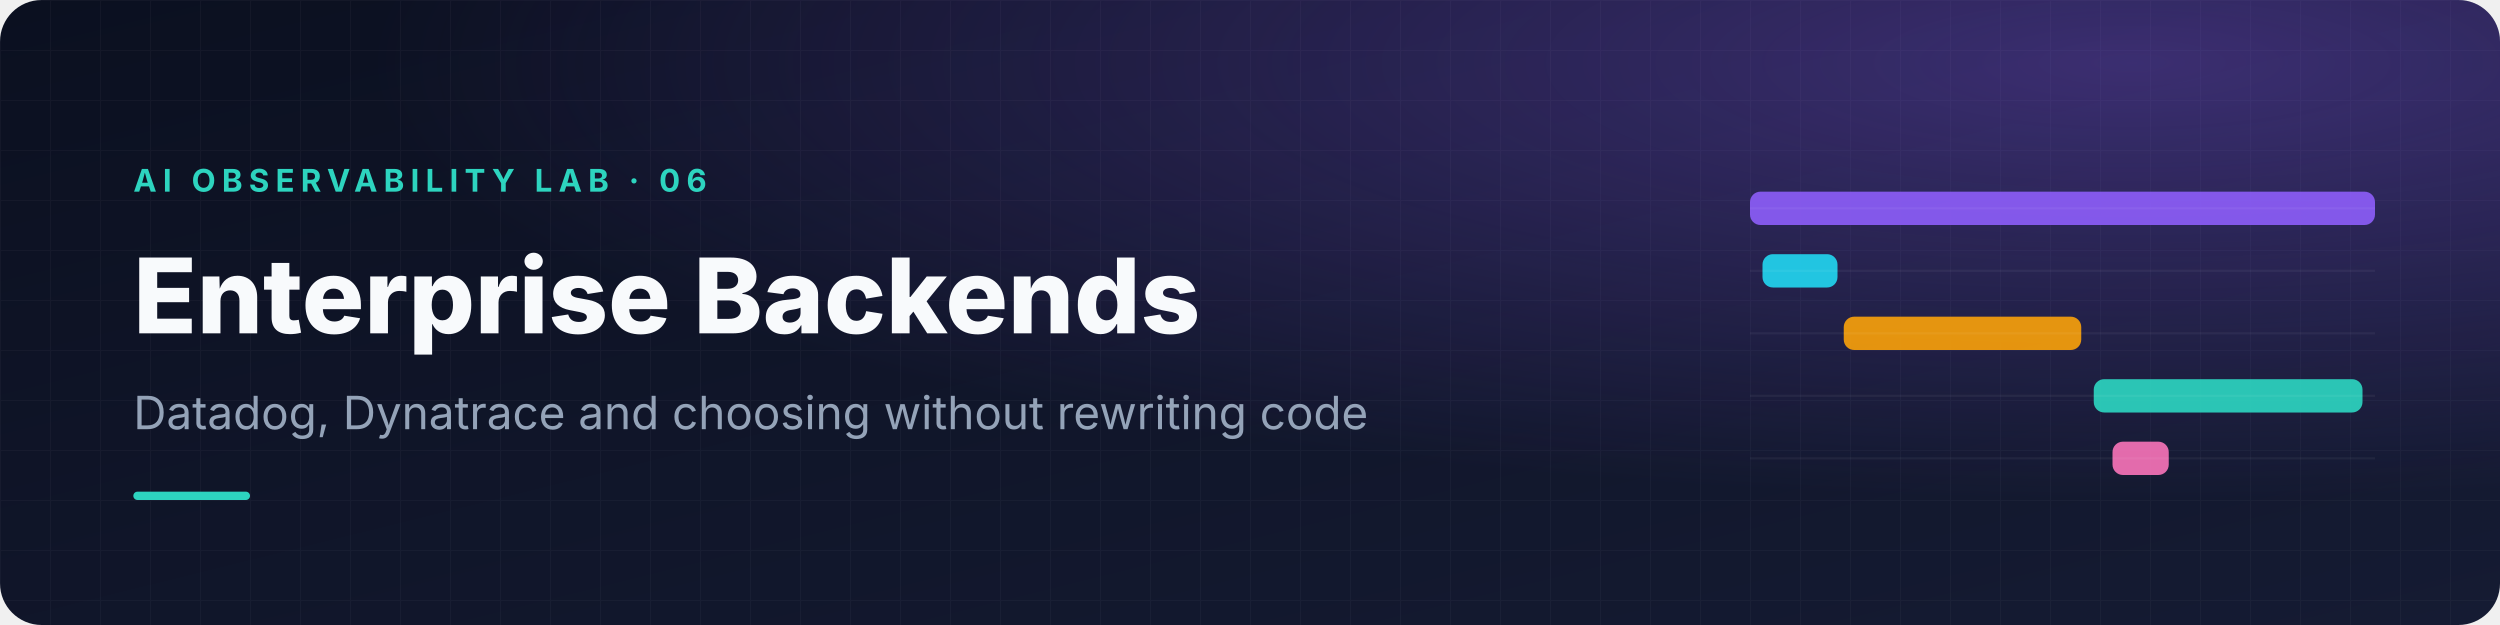
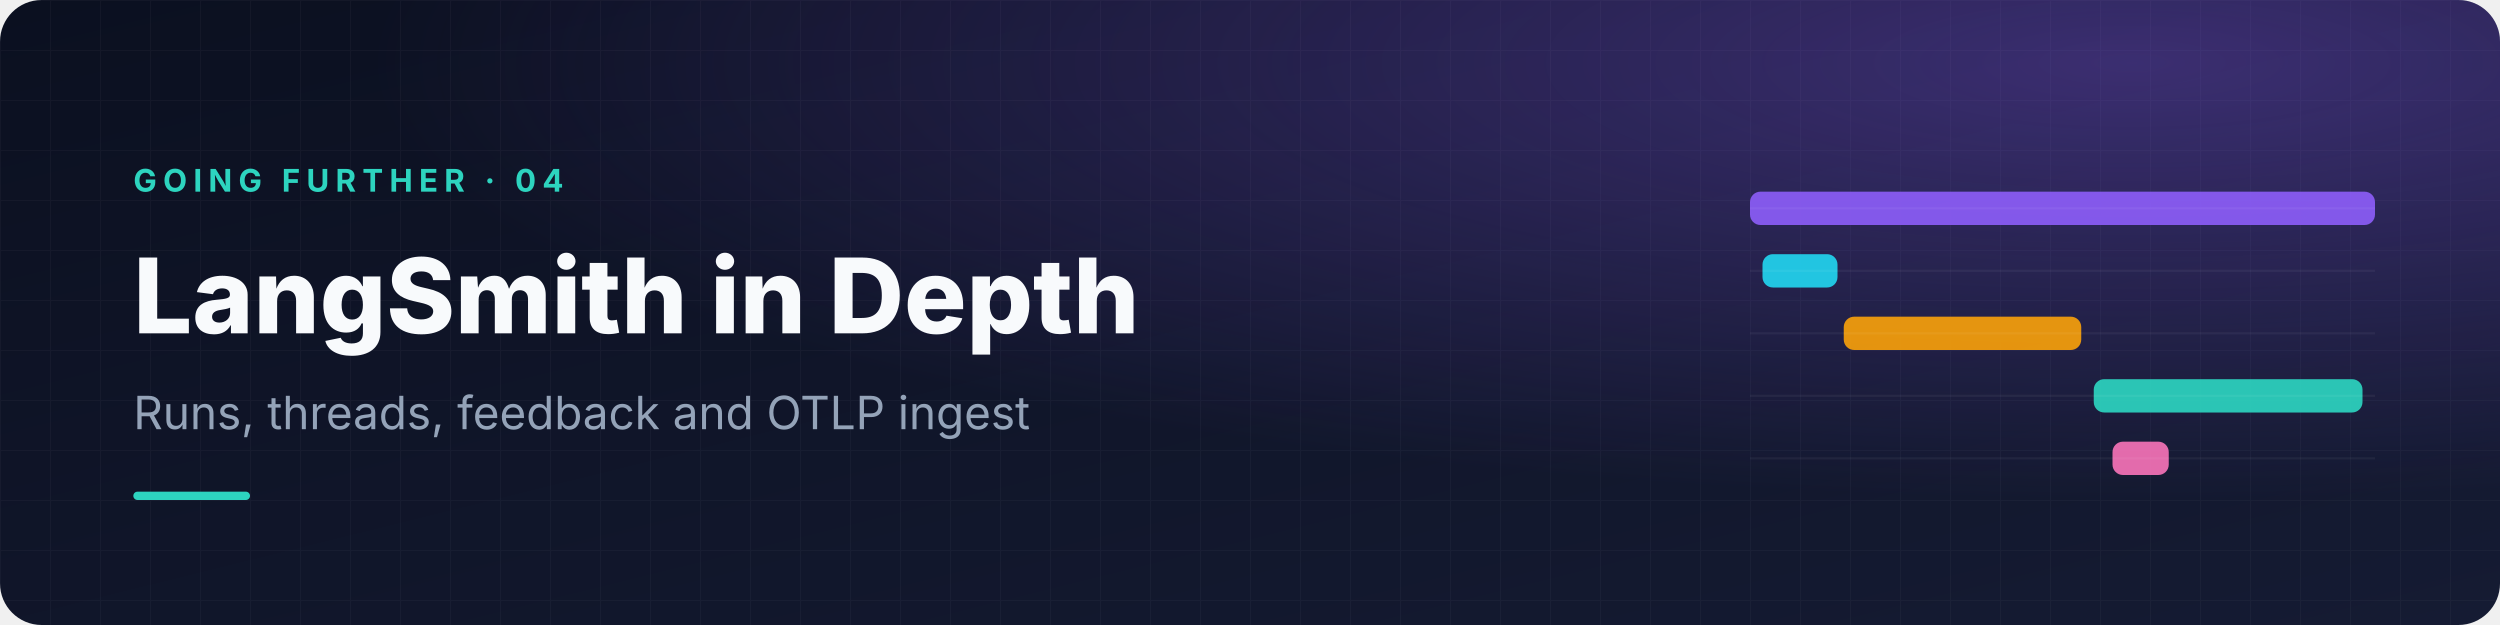
- <svg xmlns="http://www.w3.org/2000/svg" viewBox="0 0 1200 300" width="1200" height="300" role="img" aria-label="Enterprise Backends">
+ <svg xmlns="http://www.w3.org/2000/svg" viewBox="0 0 1200 300" width="1200" height="300" role="img" aria-label="LangSmith in Depth">
  <defs>
    <linearGradient id="bg" x1="0" y1="0" x2="1" y2="1">
      <stop offset="0" stop-color="#0B1020" />
      <stop offset="1" stop-color="#151B33" />
    </linearGradient>
    <radialGradient id="glow" cx="0.85" cy="0.1" r="0.7">
      <stop offset="0" stop-color="#8B5CF6" stop-opacity="0.35" />
      <stop offset="1" stop-color="#8B5CF6" stop-opacity="0" />
    </radialGradient>
    <pattern id="grid" width="24" height="24" patternUnits="userSpaceOnUse">
      <path d="M24 0H0V24" fill="none" stroke="#ffffff" stroke-opacity="0.035" />
    </pattern>
  </defs>
  <rect width="1200" height="300" rx="20" fill="url(#bg)" />
  <rect width="1200" height="300" rx="20" fill="url(#grid)" />
  <rect width="1200" height="300" rx="20" fill="url(#glow)" />
-   <text x="64" y="92" font-family="Inter, -apple-system, 'Segoe UI', Helvetica, Arial, sans-serif" font-size="15" font-weight="700" letter-spacing="3" fill="#2DD4BF">AI OBSERVABILITY LAB  ·  06</text>
-   <text x="64" y="160" font-family="Inter, -apple-system, 'Segoe UI', Helvetica, Arial, sans-serif" font-size="50" font-weight="800" fill="#F8FAFC">Enterprise Backends</text>
-   <text x="64" y="206" font-family="Inter, -apple-system, 'Segoe UI', Helvetica, Arial, sans-serif" font-size="22" fill="#94A3B8">Datadog, Dynatrace and choosing without rewriting code</text>
+   <text x="64" y="92" font-family="Inter, -apple-system, 'Segoe UI', Helvetica, Arial, sans-serif" font-size="15" font-weight="700" letter-spacing="3" fill="#2DD4BF">GOING FURTHER  ·  04</text>
+   <text x="64" y="160" font-family="Inter, -apple-system, 'Segoe UI', Helvetica, Arial, sans-serif" font-size="50" font-weight="800" fill="#F8FAFC">LangSmith in Depth</text>
+   <text x="64" y="206" font-family="Inter, -apple-system, 'Segoe UI', Helvetica, Arial, sans-serif" font-size="22" fill="#94A3B8">Runs, threads, feedback and OTLP ingest</text>
  <rect x="64" y="236" width="56" height="4" rx="2" fill="#2DD4BF" />
  <rect x="840.0" y="92" width="300.0" height="16" rx="5" fill="#8B5CF6" opacity="0.92" />
  <line x1="840" y1="100" x2="1140" y2="100" stroke="#ffffff" stroke-opacity="0.05" />
  <rect x="846.0" y="122" width="36.0" height="16" rx="5" fill="#22D3EE" opacity="0.92" />
  <line x1="840" y1="130" x2="1140" y2="130" stroke="#ffffff" stroke-opacity="0.05" />
  <rect x="885.0" y="152" width="114.0" height="16" rx="5" fill="#F59E0B" opacity="0.92" />
  <line x1="840" y1="160" x2="1140" y2="160" stroke="#ffffff" stroke-opacity="0.05" />
  <rect x="1005.0" y="182" width="129.0" height="16" rx="5" fill="#2DD4BF" opacity="0.92" />
  <line x1="840" y1="190" x2="1140" y2="190" stroke="#ffffff" stroke-opacity="0.05" />
  <rect x="1014.0" y="212" width="27.0" height="16" rx="5" fill="#F472B6" opacity="0.92" />
  <line x1="840" y1="220" x2="1140" y2="220" stroke="#ffffff" stroke-opacity="0.05" />
</svg>
